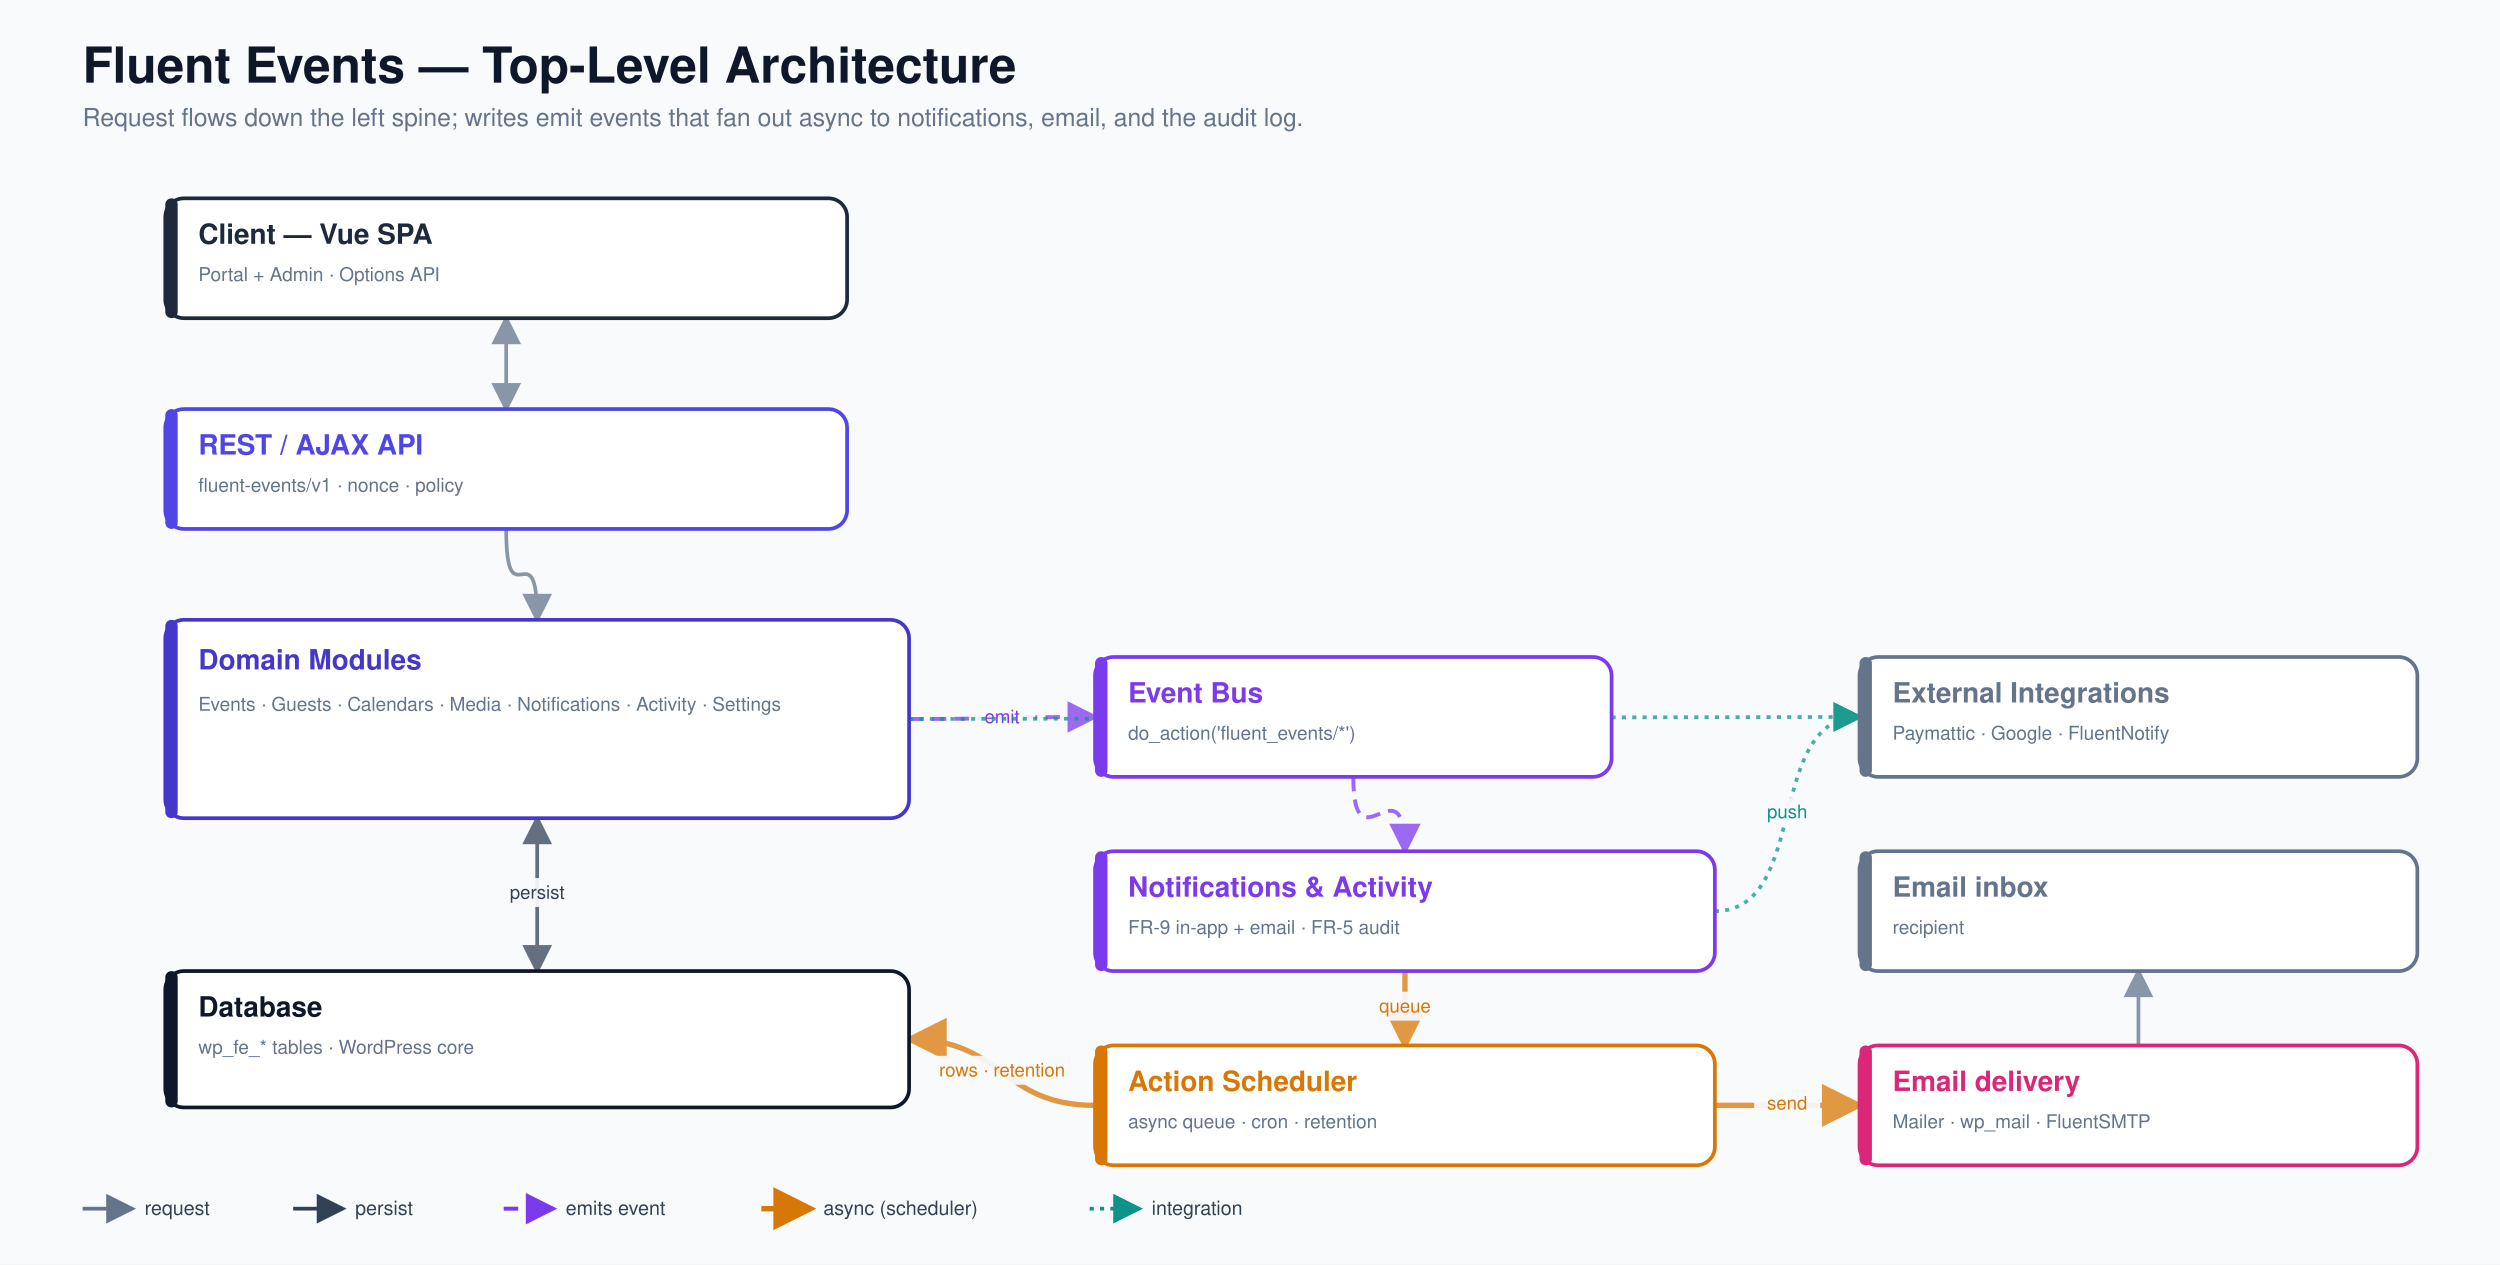
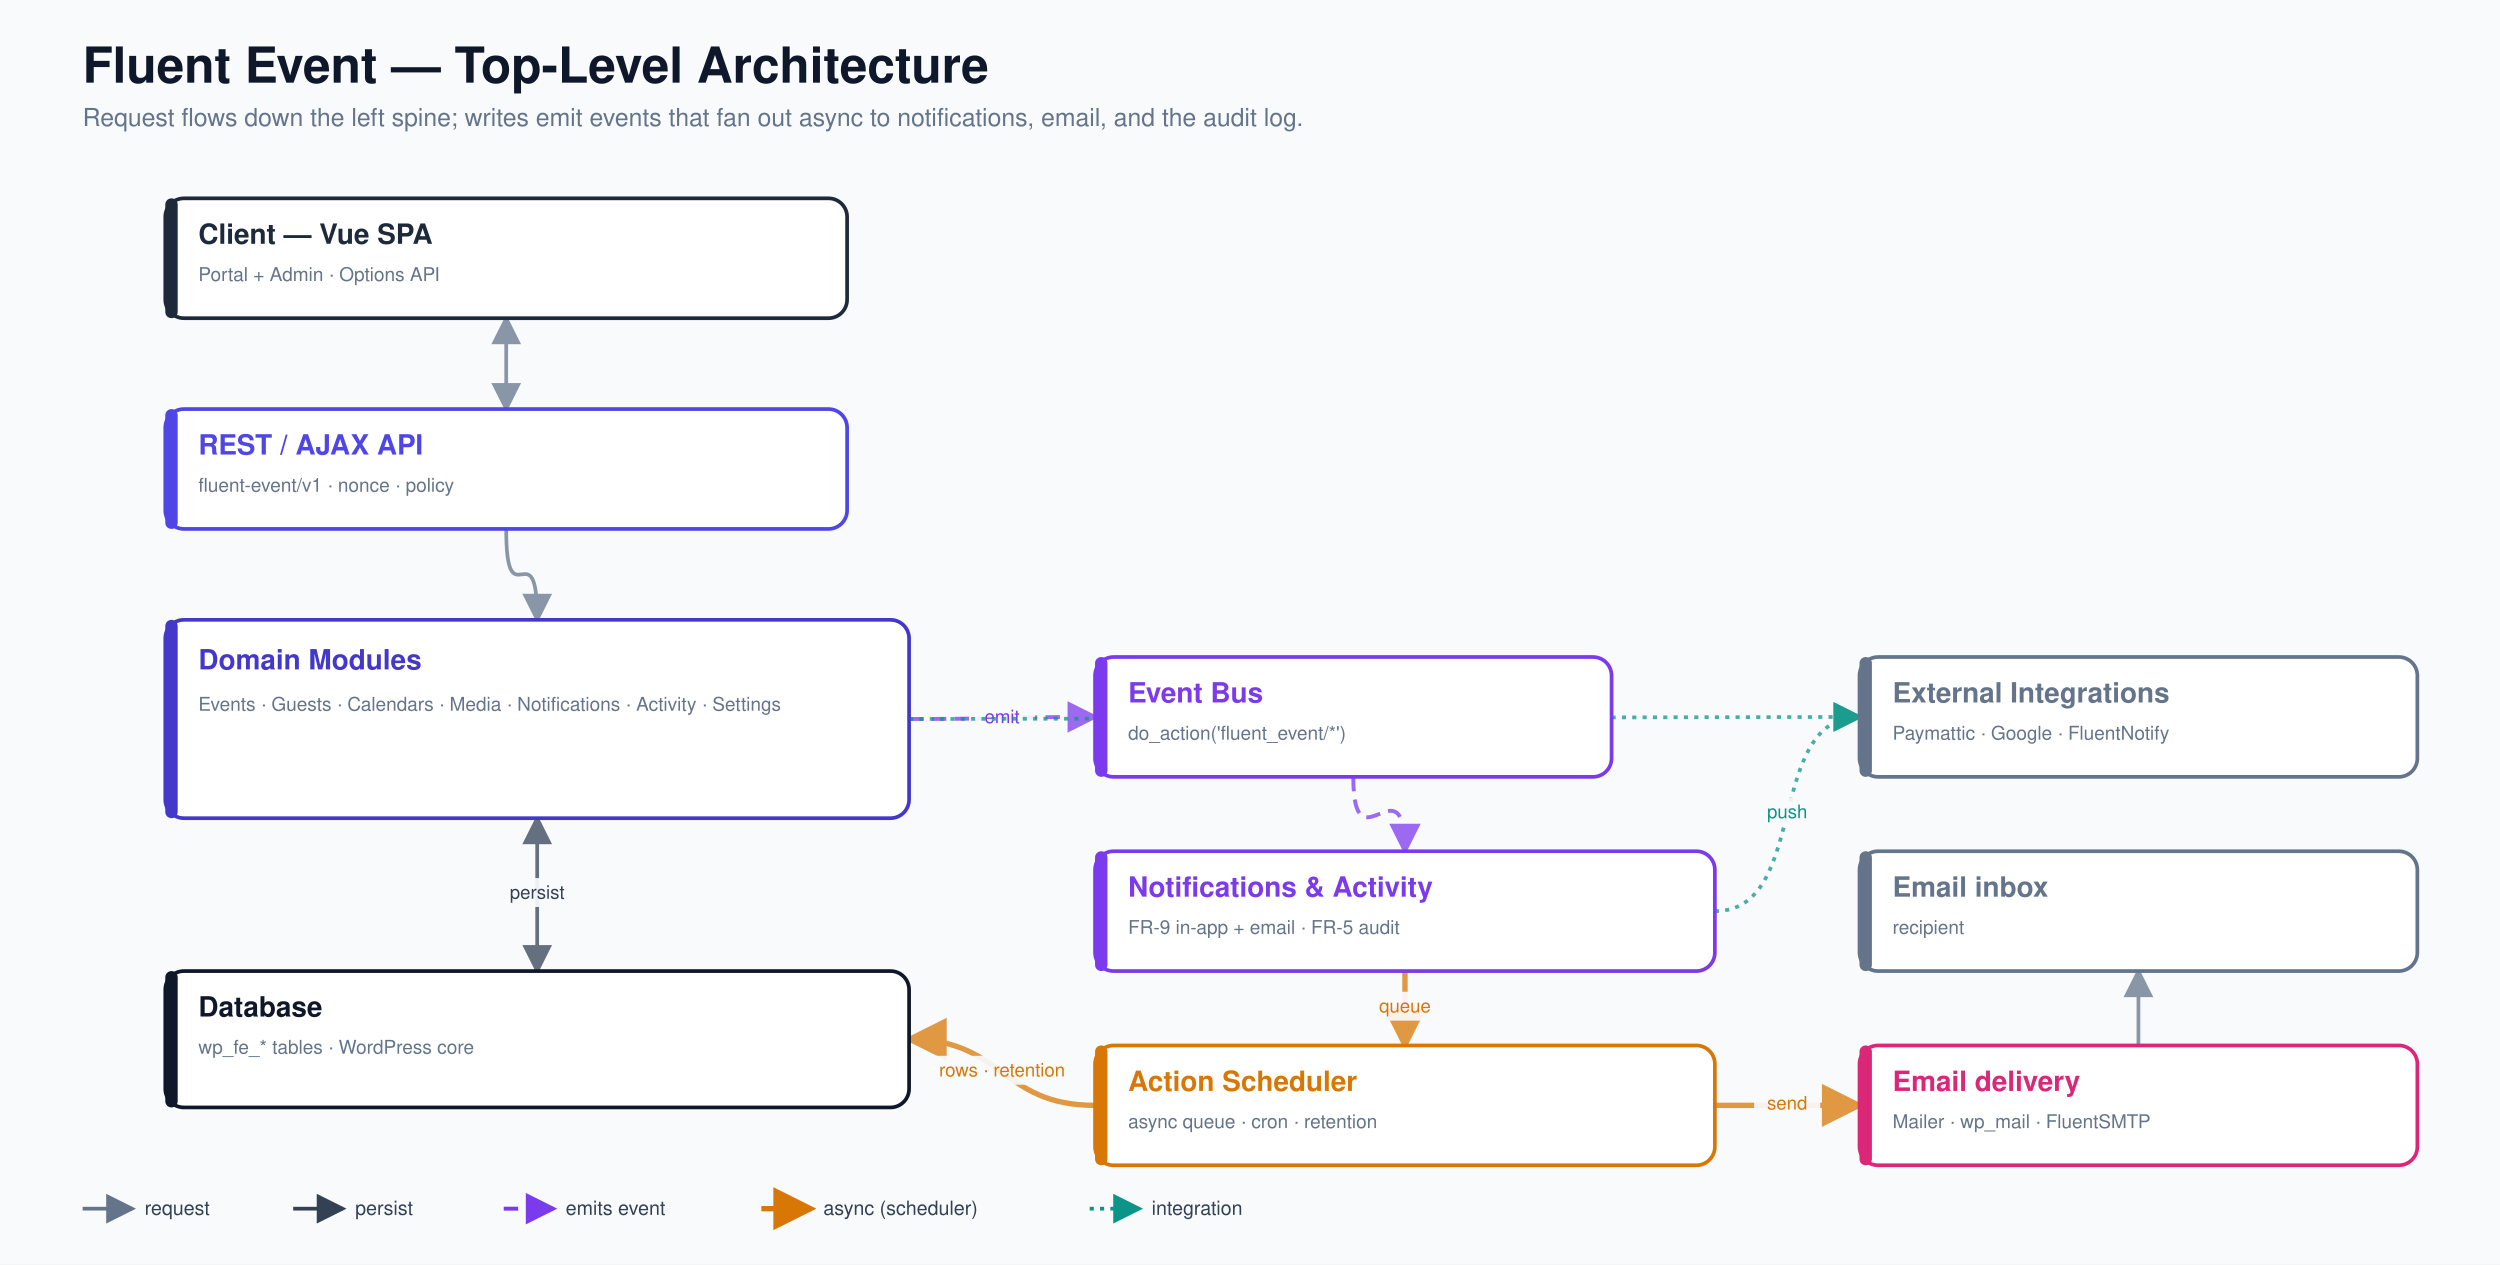
<svg xmlns="http://www.w3.org/2000/svg" width="1210" height="612" viewBox="0 0 1210 612" font-family="ui-sans-serif,Segoe UI,Helvetica,Arial,sans-serif">
  <defs>
    <marker id="ar0d9488" markerWidth="11" markerHeight="11" refX="8" refY="5" orient="auto-start-reverse">
      <path d="M1,1 L9,5 L1,9 z" fill="#0d9488" />
    </marker>
    <marker id="ar334155" markerWidth="11" markerHeight="11" refX="8" refY="5" orient="auto-start-reverse">
      <path d="M1,1 L9,5 L1,9 z" fill="#334155" />
    </marker>
    <marker id="ar64748b" markerWidth="11" markerHeight="11" refX="8" refY="5" orient="auto-start-reverse">
      <path d="M1,1 L9,5 L1,9 z" fill="#64748b" />
    </marker>
    <marker id="ar7c3aed" markerWidth="11" markerHeight="11" refX="8" refY="5" orient="auto-start-reverse">
      <path d="M1,1 L9,5 L1,9 z" fill="#7c3aed" />
    </marker>
    <marker id="ard97706" markerWidth="11" markerHeight="11" refX="8" refY="5" orient="auto-start-reverse">
      <path d="M1,1 L9,5 L1,9 z" fill="#d97706" />
    </marker>
  </defs>
  <rect x="0" y="0" width="1210" height="612" fill="#f8fafc" />
-   <text x="40" y="40" font-size="24" font-weight="700" fill="#0f172a">Fluent Events — Top-Level Architecture</text>
+   <text x="40" y="40" font-size="24" font-weight="700" fill="#0f172a">Fluent Event — Top-Level Architecture</text>
  <text x="40" y="61" font-size="12" fill="#64748b">Request flows down the left spine; writes emit events that fan out async to notifications, email, and the audit log.</text>
  <path d="M245.0,154 C245.0,200 245.0,152 245.0,198" fill="none" stroke="#64748b" stroke-width="1.8" opacity="0.75" marker-start="url(#ar64748b)" marker-end="url(#ar64748b)" />
  <path d="M245.0,256 C245.0,302 260.0,254 260.0,300" fill="none" stroke="#64748b" stroke-width="1.8" opacity="0.75" marker-end="url(#ar64748b)" />
  <path d="M260.0,396 C260.0,442 260.0,424 260.0,470" fill="none" stroke="#334155" stroke-width="1.8" opacity="0.75" marker-start="url(#ar334155)" marker-end="url(#ar334155)" />
  <rect x="235" y="425" width="50" height="14" rx="3" fill="#f8fafc" opacity="0.92" />
  <text x="260" y="435" font-size="9" fill="#334155" text-anchor="middle">persist</text>
  <path d="M440,348.0 C486,348.0 484,347.0 530,347.0" fill="none" stroke="#7c3aed" stroke-width="1.9" opacity="0.75" stroke-dasharray="7,4" marker-end="url(#ar7c3aed)" />
  <rect x="469" y="340" width="32" height="14" rx="3" fill="#f8fafc" opacity="0.92" />
  <text x="485" y="350" font-size="9" fill="#7c3aed" text-anchor="middle">emit</text>
  <path d="M440,348.0 C486,348.0 854,347.0 900,347.0" fill="none" stroke="#0d9488" stroke-width="1.8" opacity="0.75" stroke-dasharray="2,3" marker-end="url(#ar0d9488)" />
  <rect x="639" y="340" width="62" height="14" rx="3" fill="#f8fafc" opacity="0.92" />
  <text x="670" y="350" font-size="9" fill="#0d9488" text-anchor="middle">integrate</text>
  <path d="M655.0,376 C655.0,422 680.0,366 680.0,412" fill="none" stroke="#7c3aed" stroke-width="1.9" opacity="0.75" stroke-dasharray="7,4" marker-end="url(#ar7c3aed)" />
  <path d="M680.0,470 C680.0,516 680.0,460 680.0,506" fill="none" stroke="#d97706" stroke-width="2.6" opacity="0.75" marker-end="url(#ard97706)" />
  <rect x="661" y="480" width="38" height="14" rx="3" fill="#f8fafc" opacity="0.92" />
  <text x="680" y="490" font-size="9" fill="#d97706" text-anchor="middle">queue</text>
  <path d="M530,535.0 C484,535.0 486,503.0 440,503.0" fill="none" stroke="#d97706" stroke-width="2.6" opacity="0.75" marker-end="url(#ard97706)" />
  <rect x="433" y="511" width="104" height="14" rx="3" fill="#f8fafc" opacity="0.92" />
  <text x="485" y="521" font-size="9" fill="#d97706" text-anchor="middle">rows · retention</text>
  <path d="M830,535.0 C876,535.0 854,535.0 900,535.0" fill="none" stroke="#d97706" stroke-width="2.6" opacity="0.75" marker-end="url(#ard97706)" />
  <rect x="849" y="527" width="32" height="14" rx="3" fill="#f8fafc" opacity="0.92" />
  <text x="865" y="537" font-size="9" fill="#d97706" text-anchor="middle">send</text>
  <path d="M1035.0,506 C1035.0,460 1035.0,516 1035.0,470" fill="none" stroke="#64748b" stroke-width="1.8" opacity="0.75" marker-end="url(#ar64748b)" />
  <path d="M830,441.0 C876,441.0 854,347.0 900,347.0" fill="none" stroke="#0d9488" stroke-width="1.8" opacity="0.75" stroke-dasharray="2,3" marker-end="url(#ar0d9488)" />
  <rect x="849" y="386" width="32" height="14" rx="3" fill="#f8fafc" opacity="0.92" />
  <text x="865" y="396" font-size="9" fill="#0d9488" text-anchor="middle">push</text>
  <g>
    <rect x="80" y="96" width="330" height="58" rx="9" fill="#ffffff" stroke="#1e293b" stroke-width="1.8" />
    <rect x="80" y="96" width="6" height="58" rx="3" fill="#1e293b" />
    <text x="96" y="118" font-size="13.5" font-weight="700" fill="#1e293b">Client — Vue SPA</text>
    <text x="96" y="136" font-size="9.2" fill="#64748b">Portal + Admin · Options API</text>
  </g>
  <g>
    <rect x="80" y="198" width="330" height="58" rx="9" fill="#ffffff" stroke="#4f46e5" stroke-width="1.8" />
    <rect x="80" y="198" width="6" height="58" rx="3" fill="#4f46e5" />
    <text x="96" y="220" font-size="13.5" font-weight="700" fill="#4f46e5">REST / AJAX API</text>
-     <text x="96" y="238" font-size="9.2" fill="#64748b">fluent-events/v1 · nonce · policy</text>
+     <text x="96" y="238" font-size="9.2" fill="#64748b">fluent-event/v1 · nonce · policy</text>
  </g>
  <g>
    <rect x="80" y="300" width="360" height="96" rx="9" fill="#ffffff" stroke="#4338ca" stroke-width="1.8" />
    <rect x="80" y="300" width="6" height="96" rx="3" fill="#4338ca" />
    <text x="96" y="324" font-size="13.5" font-weight="700" fill="#4338ca">Domain Modules</text>
    <text x="96" y="344" font-size="9.2" fill="#64748b">Events · Guests · Calendars · Media · Notifications · Activity · Settings</text>
  </g>
  <g>
    <rect x="80" y="470" width="360" height="66" rx="9" fill="#ffffff" stroke="#0f172a" stroke-width="1.8" />
    <rect x="80" y="470" width="6" height="66" rx="3" fill="#0f172a" />
    <text x="96" y="492" font-size="13.5" font-weight="700" fill="#0f172a">Database</text>
    <text x="96" y="510" font-size="9.2" fill="#64748b">wp_fe_* tables · WordPress core</text>
  </g>
  <g>
    <rect x="530" y="318" width="250" height="58" rx="9" fill="#ffffff" stroke="#7c3aed" stroke-width="1.8" />
    <rect x="530" y="318" width="6" height="58" rx="3" fill="#7c3aed" />
    <text x="546" y="340" font-size="13.5" font-weight="700" fill="#7c3aed">Event Bus</text>
-     <text x="546" y="358" font-size="9.2" fill="#64748b">do_action('fluent_events/*')</text>
+     <text x="546" y="358" font-size="9.2" fill="#64748b">do_action('fluent_event/*')</text>
  </g>
  <g>
    <rect x="530" y="412" width="300" height="58" rx="9" fill="#ffffff" stroke="#7c3aed" stroke-width="1.8" />
    <rect x="530" y="412" width="6" height="58" rx="3" fill="#7c3aed" />
    <text x="546" y="434" font-size="13.5" font-weight="700" fill="#7c3aed">Notifications &amp; Activity</text>
    <text x="546" y="452" font-size="9.2" fill="#64748b">FR-9 in-app + email · FR-5 audit</text>
  </g>
  <g>
    <rect x="530" y="506" width="300" height="58" rx="9" fill="#ffffff" stroke="#d97706" stroke-width="1.8" />
    <rect x="530" y="506" width="6" height="58" rx="3" fill="#d97706" />
    <text x="546" y="528" font-size="13.5" font-weight="700" fill="#d97706">Action Scheduler</text>
    <text x="546" y="546" font-size="9.2" fill="#64748b">async queue · cron · retention</text>
  </g>
  <g>
    <rect x="900" y="318" width="270" height="58" rx="9" fill="#ffffff" stroke="#64748b" stroke-width="1.8" />
    <rect x="900" y="318" width="6" height="58" rx="3" fill="#64748b" />
    <text x="916" y="340" font-size="13.5" font-weight="700" fill="#64748b">External Integrations</text>
    <text x="916" y="358" font-size="9.2" fill="#64748b">Paymattic · Google · FluentNotify</text>
  </g>
  <g>
    <rect x="900" y="412" width="270" height="58" rx="9" fill="#ffffff" stroke="#64748b" stroke-width="1.8" />
    <rect x="900" y="412" width="6" height="58" rx="3" fill="#64748b" />
    <text x="916" y="434" font-size="13.5" font-weight="700" fill="#64748b">Email inbox</text>
    <text x="916" y="452" font-size="9.2" fill="#64748b">recipient</text>
  </g>
  <g>
    <rect x="900" y="506" width="270" height="58" rx="9" fill="#ffffff" stroke="#db2777" stroke-width="1.8" />
    <rect x="900" y="506" width="6" height="58" rx="3" fill="#db2777" />
    <text x="916" y="528" font-size="13.5" font-weight="700" fill="#db2777">Email delivery</text>
    <text x="916" y="546" font-size="9.2" fill="#64748b">Mailer · wp_mail · FluentSMTP</text>
  </g>
  <g transform="translate(40,588)">
    <line x1="0" y1="-3" x2="24" y2="-3" stroke="#64748b" stroke-width="1.8" marker-end="url(#ar64748b)" />
    <text x="30" y="0" font-size="9.5" fill="#334155">request</text>
    <line x1="101.9" y1="-3" x2="125.9" y2="-3" stroke="#334155" stroke-width="1.8" marker-end="url(#ar334155)" />
    <text x="131.9" y="0" font-size="9.5" fill="#334155">persist</text>
    <line x1="203.8" y1="-3" x2="227.8" y2="-3" stroke="#7c3aed" stroke-width="1.9" stroke-dasharray="7,4" marker-end="url(#ar7c3aed)" />
    <text x="233.8" y="0" font-size="9.5" fill="#334155">emits event</text>
    <line x1="328.5" y1="-3" x2="352.5" y2="-3" stroke="#d97706" stroke-width="2.6" marker-end="url(#ard97706)" />
    <text x="358.5" y="0" font-size="9.5" fill="#334155">async (scheduler)</text>
    <line x1="487.4" y1="-3" x2="511.4" y2="-3" stroke="#0d9488" stroke-width="1.8" stroke-dasharray="2,3" marker-end="url(#ar0d9488)" />
    <text x="517.4" y="0" font-size="9.5" fill="#334155">integration</text>
  </g>
</svg>
